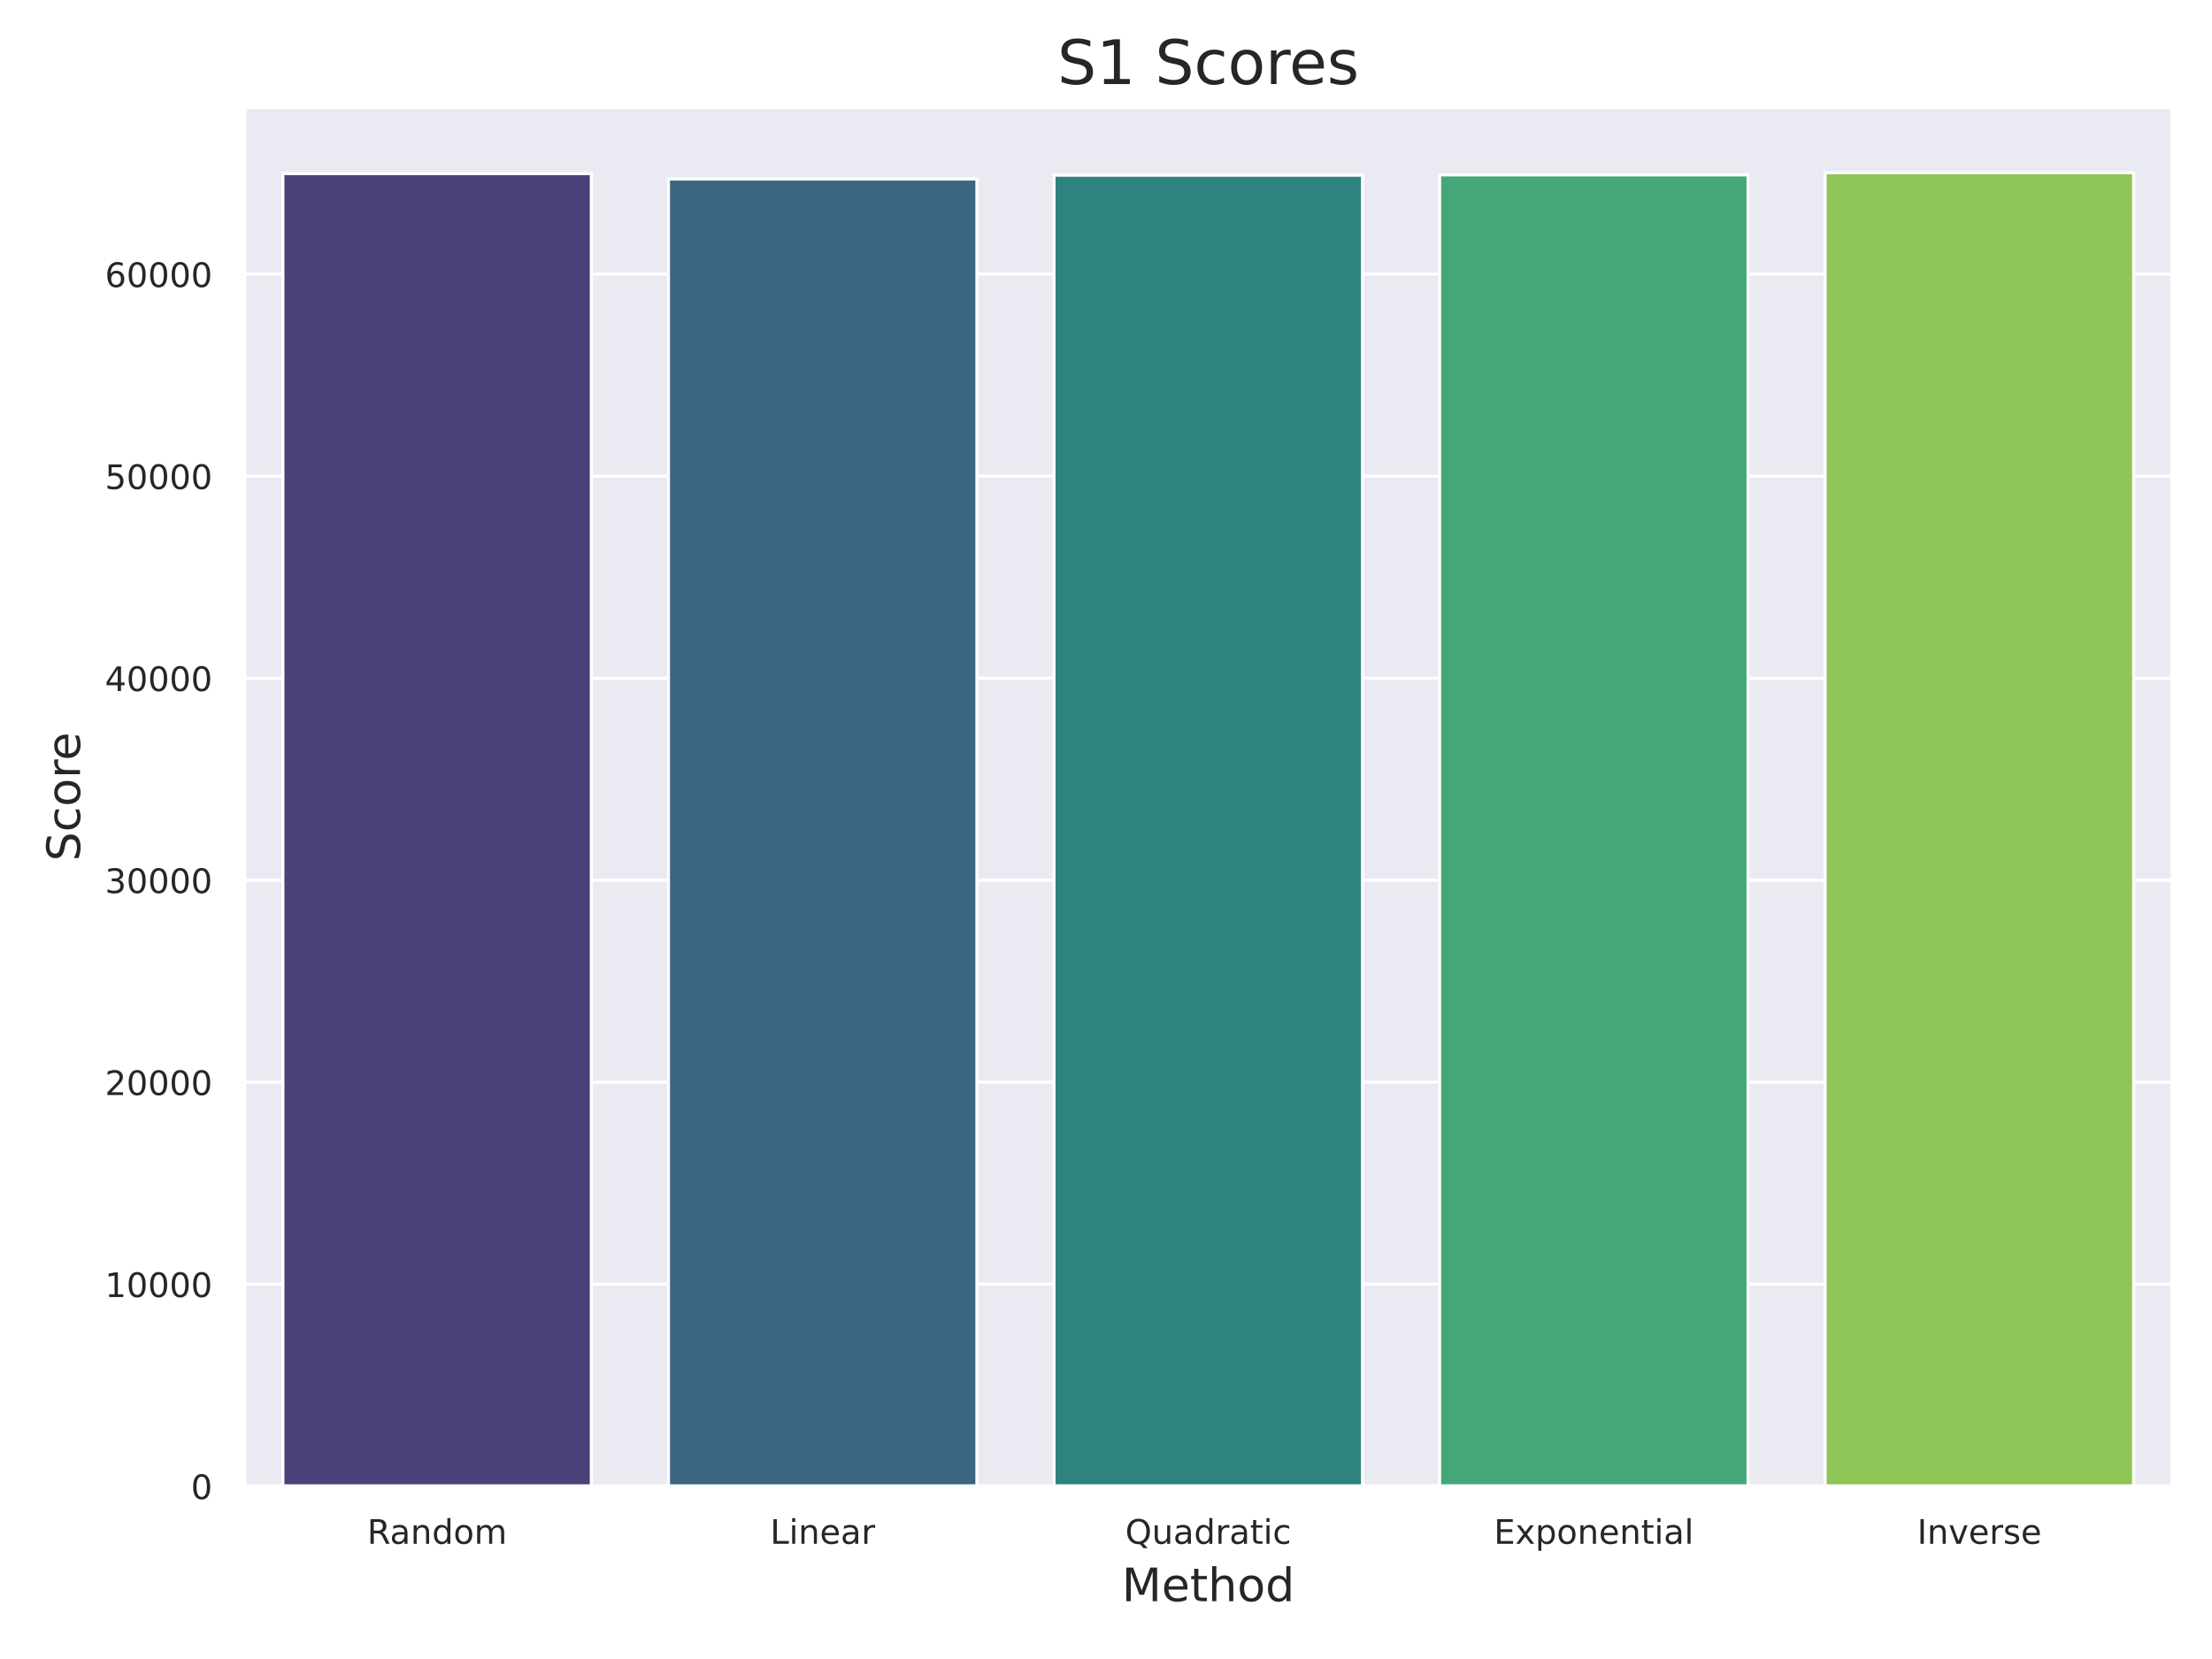
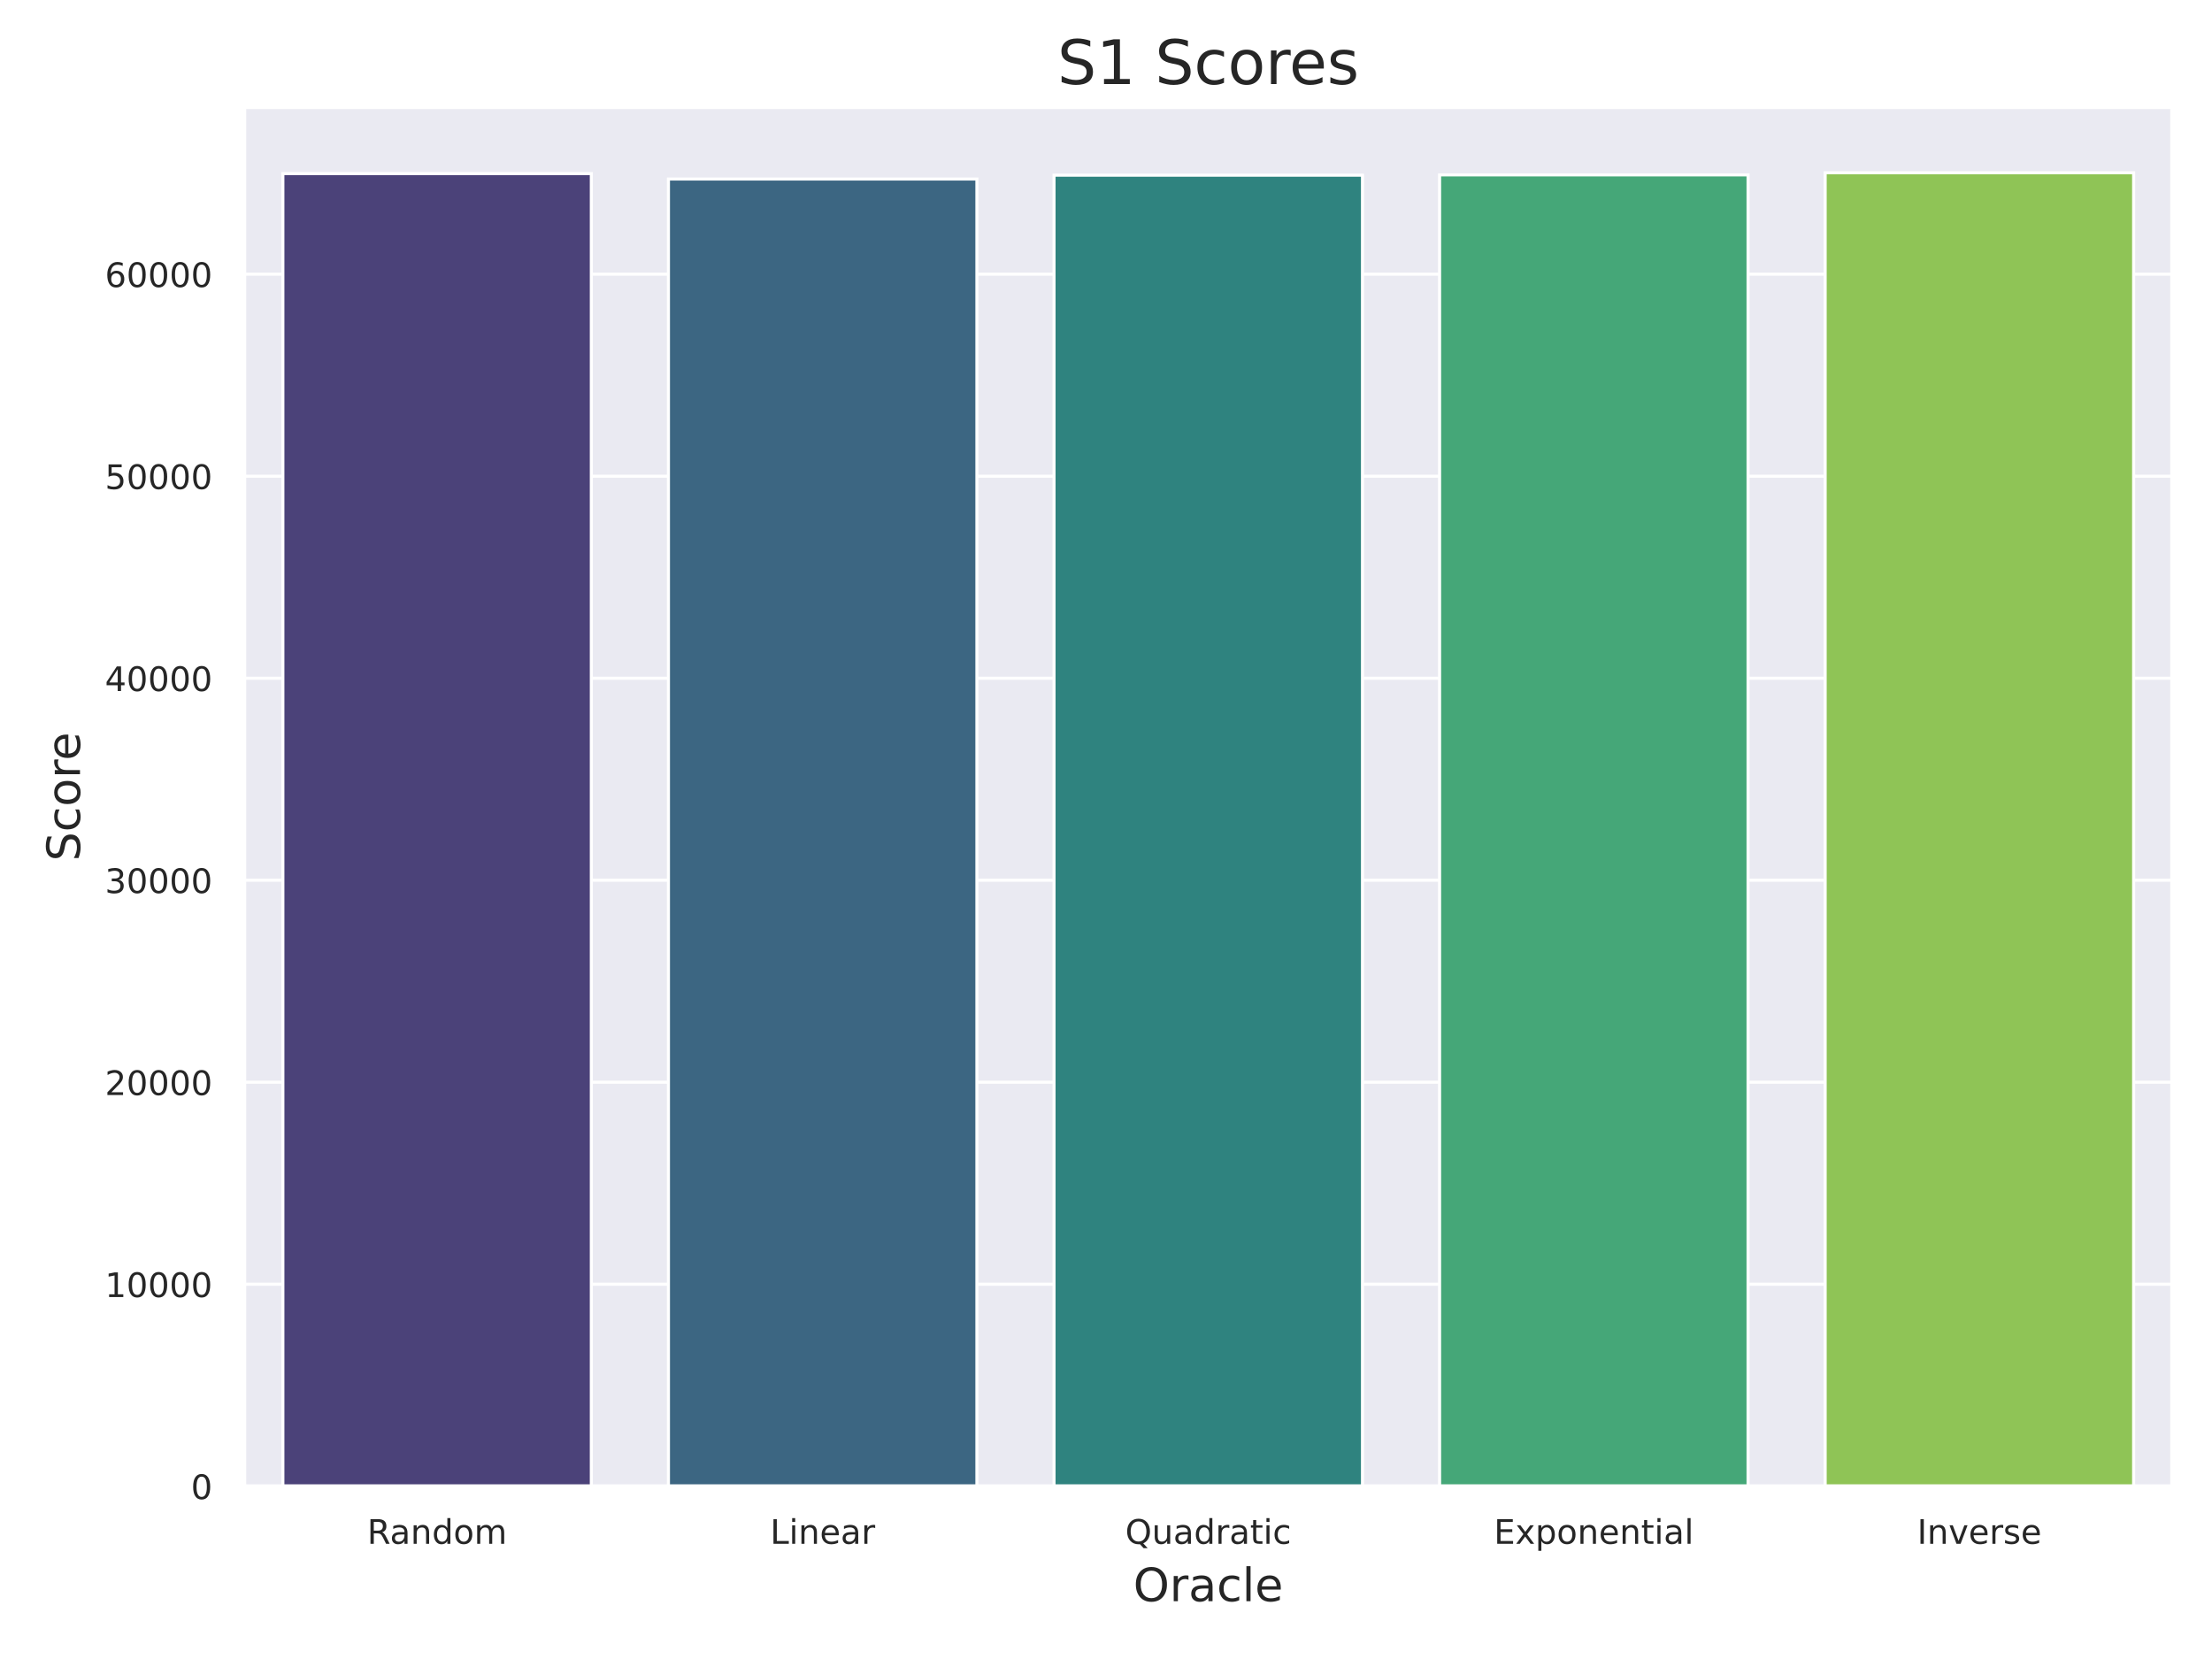
<svg xmlns="http://www.w3.org/2000/svg" xmlns:xlink="http://www.w3.org/1999/xlink" width="576pt" height="432pt" viewBox="0 0 576 432" version="1.1">
  <defs>
    <style type="text/css">*{stroke-linejoin: round; stroke-linecap: butt}</style>
  </defs>
  <g id="figure_1">
    <g id="patch_1">
      <path d="M 0 432  L 576 432  L 576 0  L 0 0  z " style="fill: #ffffff" />
    </g>
    <g id="axes_1">
      <g id="patch_2">
        <path d="M 63.618 387.012  L 565.632 387.012  L 565.632 27.888  L 63.618 27.888  z " style="fill: #eaeaf2" />
      </g>
      <g id="matplotlib.axis_1">
        <g id="xtick_1">
          <g id="text_1">
            <g style="fill: #262626" transform="translate(95.60478 401.9986) scale(0.088 -0.088)">
              <defs>
                <path id="DejaVuSans-52" d="M 2841 2188  Q 3044 2119 3236 1894  Q 3428 1669 3622 1275  L 4263 0  L 3584 0  L 2988 1197  Q 2756 1666 2539 1819  Q 2322 1972 1947 1972  L 1259 1972  L 1259 0  L 628 0  L 628 4666  L 2053 4666  Q 2853 4666 3247 4331  Q 3641 3997 3641 3322  Q 3641 2881 3436 2590  Q 3231 2300 2841 2188  z M 1259 4147  L 1259 2491  L 2053 2491  Q 2509 2491 2742 2702  Q 2975 2913 2975 3322  Q 2975 3731 2742 3939  Q 2509 4147 2053 4147  L 1259 4147  z " transform="scale(0.015625)" />
                <path id="DejaVuSans-61" d="M 2194 1759  Q 1497 1759 1228 1600  Q 959 1441 959 1056  Q 959 750 1161 570  Q 1363 391 1709 391  Q 2188 391 2477 730  Q 2766 1069 2766 1631  L 2766 1759  L 2194 1759  z M 3341 1997  L 3341 0  L 2766 0  L 2766 531  Q 2569 213 2275 61  Q 1981 -91 1556 -91  Q 1019 -91 701 211  Q 384 513 384 1019  Q 384 1609 779 1909  Q 1175 2209 1959 2209  L 2766 2209  L 2766 2266  Q 2766 2663 2505 2880  Q 2244 3097 1772 3097  Q 1472 3097 1187 3025  Q 903 2953 641 2809  L 641 3341  Q 956 3463 1253 3523  Q 1550 3584 1831 3584  Q 2591 3584 2966 3190  Q 3341 2797 3341 1997  z " transform="scale(0.015625)" />
                <path id="DejaVuSans-6e" d="M 3513 2113  L 3513 0  L 2938 0  L 2938 2094  Q 2938 2591 2744 2837  Q 2550 3084 2163 3084  Q 1697 3084 1428 2787  Q 1159 2491 1159 1978  L 1159 0  L 581 0  L 581 3500  L 1159 3500  L 1159 2956  Q 1366 3272 1645 3428  Q 1925 3584 2291 3584  Q 2894 3584 3203 3211  Q 3513 2838 3513 2113  z " transform="scale(0.015625)" />
                <path id="DejaVuSans-64" d="M 2906 2969  L 2906 4863  L 3481 4863  L 3481 0  L 2906 0  L 2906 525  Q 2725 213 2448 61  Q 2172 -91 1784 -91  Q 1150 -91 751 415  Q 353 922 353 1747  Q 353 2572 751 3078  Q 1150 3584 1784 3584  Q 2172 3584 2448 3432  Q 2725 3281 2906 2969  z M 947 1747  Q 947 1113 1208 752  Q 1469 391 1925 391  Q 2381 391 2643 752  Q 2906 1113 2906 1747  Q 2906 2381 2643 2742  Q 2381 3103 1925 3103  Q 1469 3103 1208 2742  Q 947 2381 947 1747  z " transform="scale(0.015625)" />
                <path id="DejaVuSans-6f" d="M 1959 3097  Q 1497 3097 1228 2736  Q 959 2375 959 1747  Q 959 1119 1226 758  Q 1494 397 1959 397  Q 2419 397 2687 759  Q 2956 1122 2956 1747  Q 2956 2369 2687 2733  Q 2419 3097 1959 3097  z M 1959 3584  Q 2709 3584 3137 3096  Q 3566 2609 3566 1747  Q 3566 888 3137 398  Q 2709 -91 1959 -91  Q 1206 -91 779 398  Q 353 888 353 1747  Q 353 2609 779 3096  Q 1206 3584 1959 3584  z " transform="scale(0.015625)" />
                <path id="DejaVuSans-6d" d="M 3328 2828  Q 3544 3216 3844 3400  Q 4144 3584 4550 3584  Q 5097 3584 5394 3201  Q 5691 2819 5691 2113  L 5691 0  L 5113 0  L 5113 2094  Q 5113 2597 4934 2840  Q 4756 3084 4391 3084  Q 3944 3084 3684 2787  Q 3425 2491 3425 1978  L 3425 0  L 2847 0  L 2847 2094  Q 2847 2600 2669 2842  Q 2491 3084 2119 3084  Q 1678 3084 1418 2786  Q 1159 2488 1159 1978  L 1159 0  L 581 0  L 581 3500  L 1159 3500  L 1159 2956  Q 1356 3278 1631 3431  Q 1906 3584 2284 3584  Q 2666 3584 2933 3390  Q 3200 3197 3328 2828  z " transform="scale(0.015625)" />
              </defs>
              <use xlink:href="#DejaVuSans-52" />
              <use xlink:href="#DejaVuSans-61" x="67.232" />
              <use xlink:href="#DejaVuSans-6e" x="128.512" />
              <use xlink:href="#DejaVuSans-64" x="191.891" />
              <use xlink:href="#DejaVuSans-6f" x="255.367" />
              <use xlink:href="#DejaVuSans-6d" x="316.549" />
            </g>
          </g>
        </g>
        <g id="xtick_2">
          <g id="text_2">
            <g style="fill: #262626" transform="translate(200.5471 401.9986) scale(0.088 -0.088)">
              <defs>
                <path id="DejaVuSans-4c" d="M 628 4666  L 1259 4666  L 1259 531  L 3531 531  L 3531 0  L 628 0  L 628 4666  z " transform="scale(0.015625)" />
                <path id="DejaVuSans-69" d="M 603 3500  L 1178 3500  L 1178 0  L 603 0  L 603 3500  z M 603 4863  L 1178 4863  L 1178 4134  L 603 4134  L 603 4863  z " transform="scale(0.015625)" />
                <path id="DejaVuSans-65" d="M 3597 1894  L 3597 1613  L 953 1613  Q 991 1019 1311 708  Q 1631 397 2203 397  Q 2534 397 2845 478  Q 3156 559 3463 722  L 3463 178  Q 3153 47 2828 -22  Q 2503 -91 2169 -91  Q 1331 -91 842 396  Q 353 884 353 1716  Q 353 2575 817 3079  Q 1281 3584 2069 3584  Q 2775 3584 3186 3129  Q 3597 2675 3597 1894  z M 3022 2063  Q 3016 2534 2758 2815  Q 2500 3097 2075 3097  Q 1594 3097 1305 2825  Q 1016 2553 972 2059  L 3022 2063  z " transform="scale(0.015625)" />
                <path id="DejaVuSans-72" d="M 2631 2963  Q 2534 3019 2420 3045  Q 2306 3072 2169 3072  Q 1681 3072 1420 2755  Q 1159 2438 1159 1844  L 1159 0  L 581 0  L 581 3500  L 1159 3500  L 1159 2956  Q 1341 3275 1631 3429  Q 1922 3584 2338 3584  Q 2397 3584 2469 3576  Q 2541 3569 2628 3553  L 2631 2963  z " transform="scale(0.015625)" />
              </defs>
              <use xlink:href="#DejaVuSans-4c" />
              <use xlink:href="#DejaVuSans-69" x="55.713" />
              <use xlink:href="#DejaVuSans-6e" x="83.496" />
              <use xlink:href="#DejaVuSans-65" x="146.875" />
              <use xlink:href="#DejaVuSans-61" x="208.398" />
              <use xlink:href="#DejaVuSans-72" x="269.678" />
            </g>
          </g>
        </g>
        <g id="xtick_3">
          <g id="text_3">
            <g style="fill: #262626" transform="translate(293.0114 401.9986) scale(0.088 -0.088)">
              <defs>
                <path id="DejaVuSans-51" d="M 2522 4238  Q 1834 4238 1429 3725  Q 1025 3213 1025 2328  Q 1025 1447 1429 934  Q 1834 422 2522 422  Q 3209 422 3611 934  Q 4013 1447 4013 2328  Q 4013 3213 3611 3725  Q 3209 4238 2522 4238  z M 3406 84  L 4238 -825  L 3475 -825  L 2784 -78  Q 2681 -84 2626 -87  Q 2572 -91 2522 -91  Q 1538 -91 948 567  Q 359 1225 359 2328  Q 359 3434 948 4092  Q 1538 4750 2522 4750  Q 3503 4750 4090 4092  Q 4678 3434 4678 2328  Q 4678 1516 4351 937  Q 4025 359 3406 84  z " transform="scale(0.015625)" />
                <path id="DejaVuSans-75" d="M 544 1381  L 544 3500  L 1119 3500  L 1119 1403  Q 1119 906 1312 657  Q 1506 409 1894 409  Q 2359 409 2629 706  Q 2900 1003 2900 1516  L 2900 3500  L 3475 3500  L 3475 0  L 2900 0  L 2900 538  Q 2691 219 2414 64  Q 2138 -91 1772 -91  Q 1169 -91 856 284  Q 544 659 544 1381  z M 1991 3584  L 1991 3584  z " transform="scale(0.015625)" />
                <path id="DejaVuSans-74" d="M 1172 4494  L 1172 3500  L 2356 3500  L 2356 3053  L 1172 3053  L 1172 1153  Q 1172 725 1289 603  Q 1406 481 1766 481  L 2356 481  L 2356 0  L 1766 0  Q 1100 0 847 248  Q 594 497 594 1153  L 594 3053  L 172 3053  L 172 3500  L 594 3500  L 594 4494  L 1172 4494  z " transform="scale(0.015625)" />
                <path id="DejaVuSans-63" d="M 3122 3366  L 3122 2828  Q 2878 2963 2633 3030  Q 2388 3097 2138 3097  Q 1578 3097 1268 2742  Q 959 2388 959 1747  Q 959 1106 1268 751  Q 1578 397 2138 397  Q 2388 397 2633 464  Q 2878 531 3122 666  L 3122 134  Q 2881 22 2623 -34  Q 2366 -91 2075 -91  Q 1284 -91 818 406  Q 353 903 353 1747  Q 353 2603 823 3093  Q 1294 3584 2113 3584  Q 2378 3584 2631 3529  Q 2884 3475 3122 3366  z " transform="scale(0.015625)" />
              </defs>
              <use xlink:href="#DejaVuSans-51" />
              <use xlink:href="#DejaVuSans-75" x="78.711" />
              <use xlink:href="#DejaVuSans-61" x="142.09" />
              <use xlink:href="#DejaVuSans-64" x="203.369" />
              <use xlink:href="#DejaVuSans-72" x="266.846" />
              <use xlink:href="#DejaVuSans-61" x="307.959" />
              <use xlink:href="#DejaVuSans-74" x="369.238" />
              <use xlink:href="#DejaVuSans-69" x="408.447" />
              <use xlink:href="#DejaVuSans-63" x="436.23" />
            </g>
          </g>
        </g>
        <g id="xtick_4">
          <g id="text_4">
            <g style="fill: #262626" transform="translate(389.0073 401.9986) scale(0.088 -0.088)">
              <defs>
                <path id="DejaVuSans-45" d="M 628 4666  L 3578 4666  L 3578 4134  L 1259 4134  L 1259 2753  L 3481 2753  L 3481 2222  L 1259 2222  L 1259 531  L 3634 531  L 3634 0  L 628 0  L 628 4666  z " transform="scale(0.015625)" />
                <path id="DejaVuSans-78" d="M 3513 3500  L 2247 1797  L 3578 0  L 2900 0  L 1881 1375  L 863 0  L 184 0  L 1544 1831  L 300 3500  L 978 3500  L 1906 2253  L 2834 3500  L 3513 3500  z " transform="scale(0.015625)" />
                <path id="DejaVuSans-70" d="M 1159 525  L 1159 -1331  L 581 -1331  L 581 3500  L 1159 3500  L 1159 2969  Q 1341 3281 1617 3432  Q 1894 3584 2278 3584  Q 2916 3584 3314 3078  Q 3713 2572 3713 1747  Q 3713 922 3314 415  Q 2916 -91 2278 -91  Q 1894 -91 1617 61  Q 1341 213 1159 525  z M 3116 1747  Q 3116 2381 2855 2742  Q 2594 3103 2138 3103  Q 1681 3103 1420 2742  Q 1159 2381 1159 1747  Q 1159 1113 1420 752  Q 1681 391 2138 391  Q 2594 391 2855 752  Q 3116 1113 3116 1747  z " transform="scale(0.015625)" />
                <path id="DejaVuSans-6c" d="M 603 4863  L 1178 4863  L 1178 0  L 603 0  L 603 4863  z " transform="scale(0.015625)" />
              </defs>
              <use xlink:href="#DejaVuSans-45" />
              <use xlink:href="#DejaVuSans-78" x="63.184" />
              <use xlink:href="#DejaVuSans-70" x="122.363" />
              <use xlink:href="#DejaVuSans-6f" x="185.84" />
              <use xlink:href="#DejaVuSans-6e" x="247.021" />
              <use xlink:href="#DejaVuSans-65" x="310.4" />
              <use xlink:href="#DejaVuSans-6e" x="371.924" />
              <use xlink:href="#DejaVuSans-74" x="435.303" />
              <use xlink:href="#DejaVuSans-69" x="474.512" />
              <use xlink:href="#DejaVuSans-61" x="502.295" />
              <use xlink:href="#DejaVuSans-6c" x="563.574" />
            </g>
          </g>
        </g>
        <g id="xtick_5">
          <g id="text_5">
            <g style="fill: #262626" transform="translate(499.2242 401.9986) scale(0.088 -0.088)">
              <defs>
                <path id="DejaVuSans-49" d="M 628 4666  L 1259 4666  L 1259 0  L 628 0  L 628 4666  z " transform="scale(0.015625)" />
                <path id="DejaVuSans-76" d="M 191 3500  L 800 3500  L 1894 563  L 2988 3500  L 3597 3500  L 2284 0  L 1503 0  L 191 3500  z " transform="scale(0.015625)" />
                <path id="DejaVuSans-73" d="M 2834 3397  L 2834 2853  Q 2591 2978 2328 3040  Q 2066 3103 1784 3103  Q 1356 3103 1142 2972  Q 928 2841 928 2578  Q 928 2378 1081 2264  Q 1234 2150 1697 2047  L 1894 2003  Q 2506 1872 2764 1633  Q 3022 1394 3022 966  Q 3022 478 2636 193  Q 2250 -91 1575 -91  Q 1294 -91 989 -36  Q 684 19 347 128  L 347 722  Q 666 556 975 473  Q 1284 391 1588 391  Q 1994 391 2212 530  Q 2431 669 2431 922  Q 2431 1156 2273 1281  Q 2116 1406 1581 1522  L 1381 1569  Q 847 1681 609 1914  Q 372 2147 372 2553  Q 372 3047 722 3315  Q 1072 3584 1716 3584  Q 2034 3584 2315 3537  Q 2597 3491 2834 3397  z " transform="scale(0.015625)" />
              </defs>
              <use xlink:href="#DejaVuSans-49" />
              <use xlink:href="#DejaVuSans-6e" x="29.492" />
              <use xlink:href="#DejaVuSans-76" x="92.871" />
              <use xlink:href="#DejaVuSans-65" x="152.051" />
              <use xlink:href="#DejaVuSans-72" x="213.574" />
              <use xlink:href="#DejaVuSans-73" x="254.688" />
              <use xlink:href="#DejaVuSans-65" x="306.787" />
            </g>
          </g>
        </g>
        <g id="text_6">
-           <g style="fill: #262626" transform="translate(292.1212 416.9469) scale(0.12 -0.12)">
+           <g style="fill: #262626" transform="translate(295.1006 416.9469) scale(0.12 -0.12)">
            <defs>
-               <path id="DejaVuSans-4d" d="M 628 4666  L 1569 4666  L 2759 1491  L 3956 4666  L 4897 4666  L 4897 0  L 4281 0  L 4281 4097  L 3078 897  L 2444 897  L 1241 4097  L 1241 0  L 628 0  L 628 4666  z " transform="scale(0.015625)" />
-               <path id="DejaVuSans-68" d="M 3513 2113  L 3513 0  L 2938 0  L 2938 2094  Q 2938 2591 2744 2837  Q 2550 3084 2163 3084  Q 1697 3084 1428 2787  Q 1159 2491 1159 1978  L 1159 0  L 581 0  L 581 4863  L 1159 4863  L 1159 2956  Q 1366 3272 1645 3428  Q 1925 3584 2291 3584  Q 2894 3584 3203 3211  Q 3513 2838 3513 2113  z " transform="scale(0.015625)" />
+               <path id="DejaVuSans-4f" d="M 2522 4238  Q 1834 4238 1429 3725  Q 1025 3213 1025 2328  Q 1025 1447 1429 934  Q 1834 422 2522 422  Q 3209 422 3611 934  Q 4013 1447 4013 2328  Q 4013 3213 3611 3725  Q 3209 4238 2522 4238  z M 2522 4750  Q 3503 4750 4090 4092  Q 4678 3434 4678 2328  Q 4678 1225 4090 567  Q 3503 -91 2522 -91  Q 1538 -91 948 565  Q 359 1222 359 2328  Q 359 3434 948 4092  Q 1538 4750 2522 4750  z " transform="scale(0.015625)" />
            </defs>
-             <use xlink:href="#DejaVuSans-4d" />
-             <use xlink:href="#DejaVuSans-65" x="86.279" />
-             <use xlink:href="#DejaVuSans-74" x="147.803" />
-             <use xlink:href="#DejaVuSans-68" x="187.012" />
-             <use xlink:href="#DejaVuSans-6f" x="250.391" />
-             <use xlink:href="#DejaVuSans-64" x="311.572" />
+             <use xlink:href="#DejaVuSans-4f" />
+             <use xlink:href="#DejaVuSans-72" x="78.711" />
+             <use xlink:href="#DejaVuSans-61" x="119.824" />
+             <use xlink:href="#DejaVuSans-63" x="181.104" />
+             <use xlink:href="#DejaVuSans-6c" x="236.084" />
+             <use xlink:href="#DejaVuSans-65" x="263.867" />
          </g>
        </g>
      </g>
      <g id="matplotlib.axis_2">
        <g id="ytick_1">
          <g id="line2d_1">
-             <path d="M 63.618 387.012  L 565.632 387.012  " clip-path="url(#pbabcc1d82f)" style="fill: none; stroke: #ffffff; stroke-width: 0.8; stroke-linecap: round" />
+             <path d="M 63.618 387.012  L 565.632 387.012  " clip-path="url(#p71e67d77ae)" style="fill: none; stroke: #ffffff; stroke-width: 0.8; stroke-linecap: round" />
          </g>
          <g id="text_7">
            <g style="fill: #262626" transform="translate(49.719 390.3553) scale(0.088 -0.088)">
              <defs>
                <path id="DejaVuSans-30" d="M 2034 4250  Q 1547 4250 1301 3770  Q 1056 3291 1056 2328  Q 1056 1369 1301 889  Q 1547 409 2034 409  Q 2525 409 2770 889  Q 3016 1369 3016 2328  Q 3016 3291 2770 3770  Q 2525 4250 2034 4250  z M 2034 4750  Q 2819 4750 3233 4129  Q 3647 3509 3647 2328  Q 3647 1150 3233 529  Q 2819 -91 2034 -91  Q 1250 -91 836 529  Q 422 1150 422 2328  Q 422 3509 836 4129  Q 1250 4750 2034 4750  z " transform="scale(0.015625)" />
              </defs>
              <use xlink:href="#DejaVuSans-30" />
            </g>
          </g>
        </g>
        <g id="ytick_2">
          <g id="line2d_2">
-             <path d="M 63.618 334.41  L 565.632 334.41  " clip-path="url(#pbabcc1d82f)" style="fill: none; stroke: #ffffff; stroke-width: 0.8; stroke-linecap: round" />
+             <path d="M 63.618 334.41  L 565.632 334.41  " clip-path="url(#p71e67d77ae)" style="fill: none; stroke: #ffffff; stroke-width: 0.8; stroke-linecap: round" />
          </g>
          <g id="text_8">
            <g style="fill: #262626" transform="translate(27.323 337.753) scale(0.088 -0.088)">
              <defs>
                <path id="DejaVuSans-31" d="M 794 531  L 1825 531  L 1825 4091  L 703 3866  L 703 4441  L 1819 4666  L 2450 4666  L 2450 531  L 3481 531  L 3481 0  L 794 0  L 794 531  z " transform="scale(0.015625)" />
              </defs>
              <use xlink:href="#DejaVuSans-31" />
              <use xlink:href="#DejaVuSans-30" x="63.623" />
              <use xlink:href="#DejaVuSans-30" x="127.246" />
              <use xlink:href="#DejaVuSans-30" x="190.869" />
              <use xlink:href="#DejaVuSans-30" x="254.492" />
            </g>
          </g>
        </g>
        <g id="ytick_3">
          <g id="line2d_3">
-             <path d="M 63.618 281.807  L 565.632 281.807  " clip-path="url(#pbabcc1d82f)" style="fill: none; stroke: #ffffff; stroke-width: 0.8; stroke-linecap: round" />
+             <path d="M 63.618 281.807  L 565.632 281.807  " clip-path="url(#p71e67d77ae)" style="fill: none; stroke: #ffffff; stroke-width: 0.8; stroke-linecap: round" />
          </g>
          <g id="text_9">
            <g style="fill: #262626" transform="translate(27.323 285.1507) scale(0.088 -0.088)">
              <defs>
                <path id="DejaVuSans-32" d="M 1228 531  L 3431 531  L 3431 0  L 469 0  L 469 531  Q 828 903 1448 1529  Q 2069 2156 2228 2338  Q 2531 2678 2651 2914  Q 2772 3150 2772 3378  Q 2772 3750 2511 3984  Q 2250 4219 1831 4219  Q 1534 4219 1204 4116  Q 875 4013 500 3803  L 500 4441  Q 881 4594 1212 4672  Q 1544 4750 1819 4750  Q 2544 4750 2975 4387  Q 3406 4025 3406 3419  Q 3406 3131 3298 2873  Q 3191 2616 2906 2266  Q 2828 2175 2409 1742  Q 1991 1309 1228 531  z " transform="scale(0.015625)" />
              </defs>
              <use xlink:href="#DejaVuSans-32" />
              <use xlink:href="#DejaVuSans-30" x="63.623" />
              <use xlink:href="#DejaVuSans-30" x="127.246" />
              <use xlink:href="#DejaVuSans-30" x="190.869" />
              <use xlink:href="#DejaVuSans-30" x="254.492" />
            </g>
          </g>
        </g>
        <g id="ytick_4">
          <g id="line2d_4">
-             <path d="M 63.618 229.205  L 565.632 229.205  " clip-path="url(#pbabcc1d82f)" style="fill: none; stroke: #ffffff; stroke-width: 0.8; stroke-linecap: round" />
+             <path d="M 63.618 229.205  L 565.632 229.205  " clip-path="url(#p71e67d77ae)" style="fill: none; stroke: #ffffff; stroke-width: 0.8; stroke-linecap: round" />
          </g>
          <g id="text_10">
            <g style="fill: #262626" transform="translate(27.323 232.5485) scale(0.088 -0.088)">
              <defs>
                <path id="DejaVuSans-33" d="M 2597 2516  Q 3050 2419 3304 2112  Q 3559 1806 3559 1356  Q 3559 666 3084 287  Q 2609 -91 1734 -91  Q 1441 -91 1130 -33  Q 819 25 488 141  L 488 750  Q 750 597 1062 519  Q 1375 441 1716 441  Q 2309 441 2620 675  Q 2931 909 2931 1356  Q 2931 1769 2642 2001  Q 2353 2234 1838 2234  L 1294 2234  L 1294 2753  L 1863 2753  Q 2328 2753 2575 2939  Q 2822 3125 2822 3475  Q 2822 3834 2567 4026  Q 2313 4219 1838 4219  Q 1578 4219 1281 4162  Q 984 4106 628 3988  L 628 4550  Q 988 4650 1302 4700  Q 1616 4750 1894 4750  Q 2613 4750 3031 4423  Q 3450 4097 3450 3541  Q 3450 3153 3228 2886  Q 3006 2619 2597 2516  z " transform="scale(0.015625)" />
              </defs>
              <use xlink:href="#DejaVuSans-33" />
              <use xlink:href="#DejaVuSans-30" x="63.623" />
              <use xlink:href="#DejaVuSans-30" x="127.246" />
              <use xlink:href="#DejaVuSans-30" x="190.869" />
              <use xlink:href="#DejaVuSans-30" x="254.492" />
            </g>
          </g>
        </g>
        <g id="ytick_5">
          <g id="line2d_5">
-             <path d="M 63.618 176.603  L 565.632 176.603  " clip-path="url(#pbabcc1d82f)" style="fill: none; stroke: #ffffff; stroke-width: 0.8; stroke-linecap: round" />
+             <path d="M 63.618 176.603  L 565.632 176.603  " clip-path="url(#p71e67d77ae)" style="fill: none; stroke: #ffffff; stroke-width: 0.8; stroke-linecap: round" />
          </g>
          <g id="text_11">
            <g style="fill: #262626" transform="translate(27.323 179.9462) scale(0.088 -0.088)">
              <defs>
                <path id="DejaVuSans-34" d="M 2419 4116  L 825 1625  L 2419 1625  L 2419 4116  z M 2253 4666  L 3047 4666  L 3047 1625  L 3713 1625  L 3713 1100  L 3047 1100  L 3047 0  L 2419 0  L 2419 1100  L 313 1100  L 313 1709  L 2253 4666  z " transform="scale(0.015625)" />
              </defs>
              <use xlink:href="#DejaVuSans-34" />
              <use xlink:href="#DejaVuSans-30" x="63.623" />
              <use xlink:href="#DejaVuSans-30" x="127.246" />
              <use xlink:href="#DejaVuSans-30" x="190.869" />
              <use xlink:href="#DejaVuSans-30" x="254.492" />
            </g>
          </g>
        </g>
        <g id="ytick_6">
          <g id="line2d_6">
-             <path d="M 63.618 124.001  L 565.632 124.001  " clip-path="url(#pbabcc1d82f)" style="fill: none; stroke: #ffffff; stroke-width: 0.8; stroke-linecap: round" />
+             <path d="M 63.618 124.001  L 565.632 124.001  " clip-path="url(#p71e67d77ae)" style="fill: none; stroke: #ffffff; stroke-width: 0.8; stroke-linecap: round" />
          </g>
          <g id="text_12">
            <g style="fill: #262626" transform="translate(27.323 127.3439) scale(0.088 -0.088)">
              <defs>
                <path id="DejaVuSans-35" d="M 691 4666  L 3169 4666  L 3169 4134  L 1269 4134  L 1269 2991  Q 1406 3038 1543 3061  Q 1681 3084 1819 3084  Q 2600 3084 3056 2656  Q 3513 2228 3513 1497  Q 3513 744 3044 326  Q 2575 -91 1722 -91  Q 1428 -91 1123 -41  Q 819 9 494 109  L 494 744  Q 775 591 1075 516  Q 1375 441 1709 441  Q 2250 441 2565 725  Q 2881 1009 2881 1497  Q 2881 1984 2565 2268  Q 2250 2553 1709 2553  Q 1456 2553 1204 2497  Q 953 2441 691 2322  L 691 4666  z " transform="scale(0.015625)" />
              </defs>
              <use xlink:href="#DejaVuSans-35" />
              <use xlink:href="#DejaVuSans-30" x="63.623" />
              <use xlink:href="#DejaVuSans-30" x="127.246" />
              <use xlink:href="#DejaVuSans-30" x="190.869" />
              <use xlink:href="#DejaVuSans-30" x="254.492" />
            </g>
          </g>
        </g>
        <g id="ytick_7">
          <g id="line2d_7">
-             <path d="M 63.618 71.398  L 565.632 71.398  " clip-path="url(#pbabcc1d82f)" style="fill: none; stroke: #ffffff; stroke-width: 0.8; stroke-linecap: round" />
+             <path d="M 63.618 71.398  L 565.632 71.398  " clip-path="url(#p71e67d77ae)" style="fill: none; stroke: #ffffff; stroke-width: 0.8; stroke-linecap: round" />
          </g>
          <g id="text_13">
            <g style="fill: #262626" transform="translate(27.323 74.74161) scale(0.088 -0.088)">
              <defs>
                <path id="DejaVuSans-36" d="M 2113 2584  Q 1688 2584 1439 2293  Q 1191 2003 1191 1497  Q 1191 994 1439 701  Q 1688 409 2113 409  Q 2538 409 2786 701  Q 3034 994 3034 1497  Q 3034 2003 2786 2293  Q 2538 2584 2113 2584  z M 3366 4563  L 3366 3988  Q 3128 4100 2886 4159  Q 2644 4219 2406 4219  Q 1781 4219 1451 3797  Q 1122 3375 1075 2522  Q 1259 2794 1537 2939  Q 1816 3084 2150 3084  Q 2853 3084 3261 2657  Q 3669 2231 3669 1497  Q 3669 778 3244 343  Q 2819 -91 2113 -91  Q 1303 -91 875 529  Q 447 1150 447 2328  Q 447 3434 972 4092  Q 1497 4750 2381 4750  Q 2619 4750 2861 4703  Q 3103 4656 3366 4563  z " transform="scale(0.015625)" />
              </defs>
              <use xlink:href="#DejaVuSans-36" />
              <use xlink:href="#DejaVuSans-30" x="63.623" />
              <use xlink:href="#DejaVuSans-30" x="127.246" />
              <use xlink:href="#DejaVuSans-30" x="190.869" />
              <use xlink:href="#DejaVuSans-30" x="254.492" />
            </g>
          </g>
        </g>
        <g id="text_14">
          <g style="fill: #262626" transform="translate(20.82737 224.2528) rotate(-90) scale(0.12 -0.12)">
            <defs>
              <path id="DejaVuSans-53" d="M 3425 4513  L 3425 3897  Q 3066 4069 2747 4153  Q 2428 4238 2131 4238  Q 1616 4238 1336 4038  Q 1056 3838 1056 3469  Q 1056 3159 1242 3001  Q 1428 2844 1947 2747  L 2328 2669  Q 3034 2534 3370 2195  Q 3706 1856 3706 1288  Q 3706 609 3251 259  Q 2797 -91 1919 -91  Q 1588 -91 1214 -16  Q 841 59 441 206  L 441 856  Q 825 641 1194 531  Q 1563 422 1919 422  Q 2459 422 2753 634  Q 3047 847 3047 1241  Q 3047 1584 2836 1778  Q 2625 1972 2144 2069  L 1759 2144  Q 1053 2284 737 2584  Q 422 2884 422 3419  Q 422 4038 858 4394  Q 1294 4750 2059 4750  Q 2388 4750 2728 4690  Q 3069 4631 3425 4513  z " transform="scale(0.015625)" />
            </defs>
            <use xlink:href="#DejaVuSans-53" />
            <use xlink:href="#DejaVuSans-63" x="63.477" />
            <use xlink:href="#DejaVuSans-6f" x="118.457" />
            <use xlink:href="#DejaVuSans-72" x="179.639" />
            <use xlink:href="#DejaVuSans-65" x="218.502" />
          </g>
        </g>
      </g>
      <g id="patch_3">
-         <path d="M 73.658 387.012  L 153.981 387.012  L 153.981 45.205  L 73.658 45.205  z " clip-path="url(#pbabcc1d82f)" style="fill: #4b4279; stroke: #ffffff; stroke-width: 0.8; stroke-linejoin: miter" />
+         <path d="M 73.658 387.012  L 153.981 387.012  L 153.981 45.205  L 73.658 45.205  z " clip-path="url(#p71e67d77ae)" style="fill: #4b4279; stroke: #ffffff; stroke-width: 0.8; stroke-linejoin: miter" />
      </g>
      <g id="patch_4">
-         <path d="M 174.061 387.012  L 254.383 387.012  L 254.383 46.623  L 174.061 46.623  z " clip-path="url(#pbabcc1d82f)" style="fill: #3c6682; stroke: #ffffff; stroke-width: 0.8; stroke-linejoin: miter" />
+         <path d="M 174.061 387.012  L 254.383 387.012  L 254.383 46.623  L 174.061 46.623  z " clip-path="url(#p71e67d77ae)" style="fill: #3c6682; stroke: #ffffff; stroke-width: 0.8; stroke-linejoin: miter" />
      </g>
      <g id="patch_5">
-         <path d="M 274.464 387.012  L 354.786 387.012  L 354.786 45.619  L 274.464 45.619  z " clip-path="url(#pbabcc1d82f)" style="fill: #2f837f; stroke: #ffffff; stroke-width: 0.8; stroke-linejoin: miter" />
+         <path d="M 274.464 387.012  L 354.786 387.012  L 354.786 45.619  L 274.464 45.619  z " clip-path="url(#p71e67d77ae)" style="fill: #2f837f; stroke: #ffffff; stroke-width: 0.8; stroke-linejoin: miter" />
      </g>
      <g id="patch_6">
-         <path d="M 374.867 387.012  L 455.189 387.012  L 455.189 45.541  L 374.867 45.541  z " clip-path="url(#pbabcc1d82f)" style="fill: #45a778; stroke: #ffffff; stroke-width: 0.8; stroke-linejoin: miter" />
+         <path d="M 374.867 387.012  L 455.189 387.012  L 455.189 45.541  L 374.867 45.541  z " clip-path="url(#p71e67d77ae)" style="fill: #45a778; stroke: #ffffff; stroke-width: 0.8; stroke-linejoin: miter" />
      </g>
      <g id="patch_7">
-         <path d="M 475.269 387.012  L 555.592 387.012  L 555.592 44.989  L 475.269 44.989  z " clip-path="url(#pbabcc1d82f)" style="fill: #8fc456; stroke: #ffffff; stroke-width: 0.8; stroke-linejoin: miter" />
+         <path d="M 475.269 387.012  L 555.592 387.012  L 555.592 44.989  L 475.269 44.989  z " clip-path="url(#p71e67d77ae)" style="fill: #8fc456; stroke: #ffffff; stroke-width: 0.8; stroke-linejoin: miter" />
      </g>
      <g id="line2d_8">
-         <path clip-path="url(#pbabcc1d82f)" style="fill: none; stroke: #424242; stroke-width: 1.8; stroke-linecap: round" />
+         <path clip-path="url(#p71e67d77ae)" style="fill: none; stroke: #424242; stroke-width: 1.8; stroke-linecap: round" />
      </g>
      <g id="line2d_9">
-         <path clip-path="url(#pbabcc1d82f)" style="fill: none; stroke: #424242; stroke-width: 1.8; stroke-linecap: round" />
+         <path clip-path="url(#p71e67d77ae)" style="fill: none; stroke: #424242; stroke-width: 1.8; stroke-linecap: round" />
      </g>
      <g id="line2d_10">
-         <path clip-path="url(#pbabcc1d82f)" style="fill: none; stroke: #424242; stroke-width: 1.8; stroke-linecap: round" />
+         <path clip-path="url(#p71e67d77ae)" style="fill: none; stroke: #424242; stroke-width: 1.8; stroke-linecap: round" />
      </g>
      <g id="line2d_11">
-         <path clip-path="url(#pbabcc1d82f)" style="fill: none; stroke: #424242; stroke-width: 1.8; stroke-linecap: round" />
+         <path clip-path="url(#p71e67d77ae)" style="fill: none; stroke: #424242; stroke-width: 1.8; stroke-linecap: round" />
      </g>
      <g id="line2d_12">
-         <path clip-path="url(#pbabcc1d82f)" style="fill: none; stroke: #424242; stroke-width: 1.8; stroke-linecap: round" />
+         <path clip-path="url(#p71e67d77ae)" style="fill: none; stroke: #424242; stroke-width: 1.8; stroke-linecap: round" />
      </g>
      <g id="patch_8">
        <path d="M 63.618 387.012  L 63.618 27.888  " style="fill: none; stroke: #ffffff; stroke-linejoin: miter; stroke-linecap: square" />
      </g>
      <g id="patch_9">
        <path d="M 565.632 387.012  L 565.632 27.888  " style="fill: none; stroke: #ffffff; stroke-linejoin: miter; stroke-linecap: square" />
      </g>
      <g id="patch_10">
        <path d="M 63.618 387.012  L 565.632 387.012  " style="fill: none; stroke: #ffffff; stroke-linejoin: miter; stroke-linecap: square" />
      </g>
      <g id="patch_11">
        <path d="M 63.618 27.888  L 565.632 27.888  " style="fill: none; stroke: #ffffff; stroke-linejoin: miter; stroke-linecap: square" />
      </g>
      <g id="text_15">
        <g style="fill: #262626" transform="translate(275.3425 21.888) scale(0.16 -0.16)">
          <defs>
            <path id="DejaVuSans-20" transform="scale(0.015625)" />
          </defs>
          <use xlink:href="#DejaVuSans-53" />
          <use xlink:href="#DejaVuSans-31" x="63.477" />
          <use xlink:href="#DejaVuSans-20" x="127.1" />
          <use xlink:href="#DejaVuSans-53" x="158.887" />
          <use xlink:href="#DejaVuSans-63" x="222.363" />
          <use xlink:href="#DejaVuSans-6f" x="277.344" />
          <use xlink:href="#DejaVuSans-72" x="338.525" />
          <use xlink:href="#DejaVuSans-65" x="377.389" />
          <use xlink:href="#DejaVuSans-73" x="438.912" />
        </g>
      </g>
    </g>
  </g>
  <defs>
-     <clipPath id="pbabcc1d82f">
+     <clipPath id="p71e67d77ae">
      <rect x="63.618" y="27.888" width="502.014" height="359.124" />
    </clipPath>
  </defs>
</svg>
